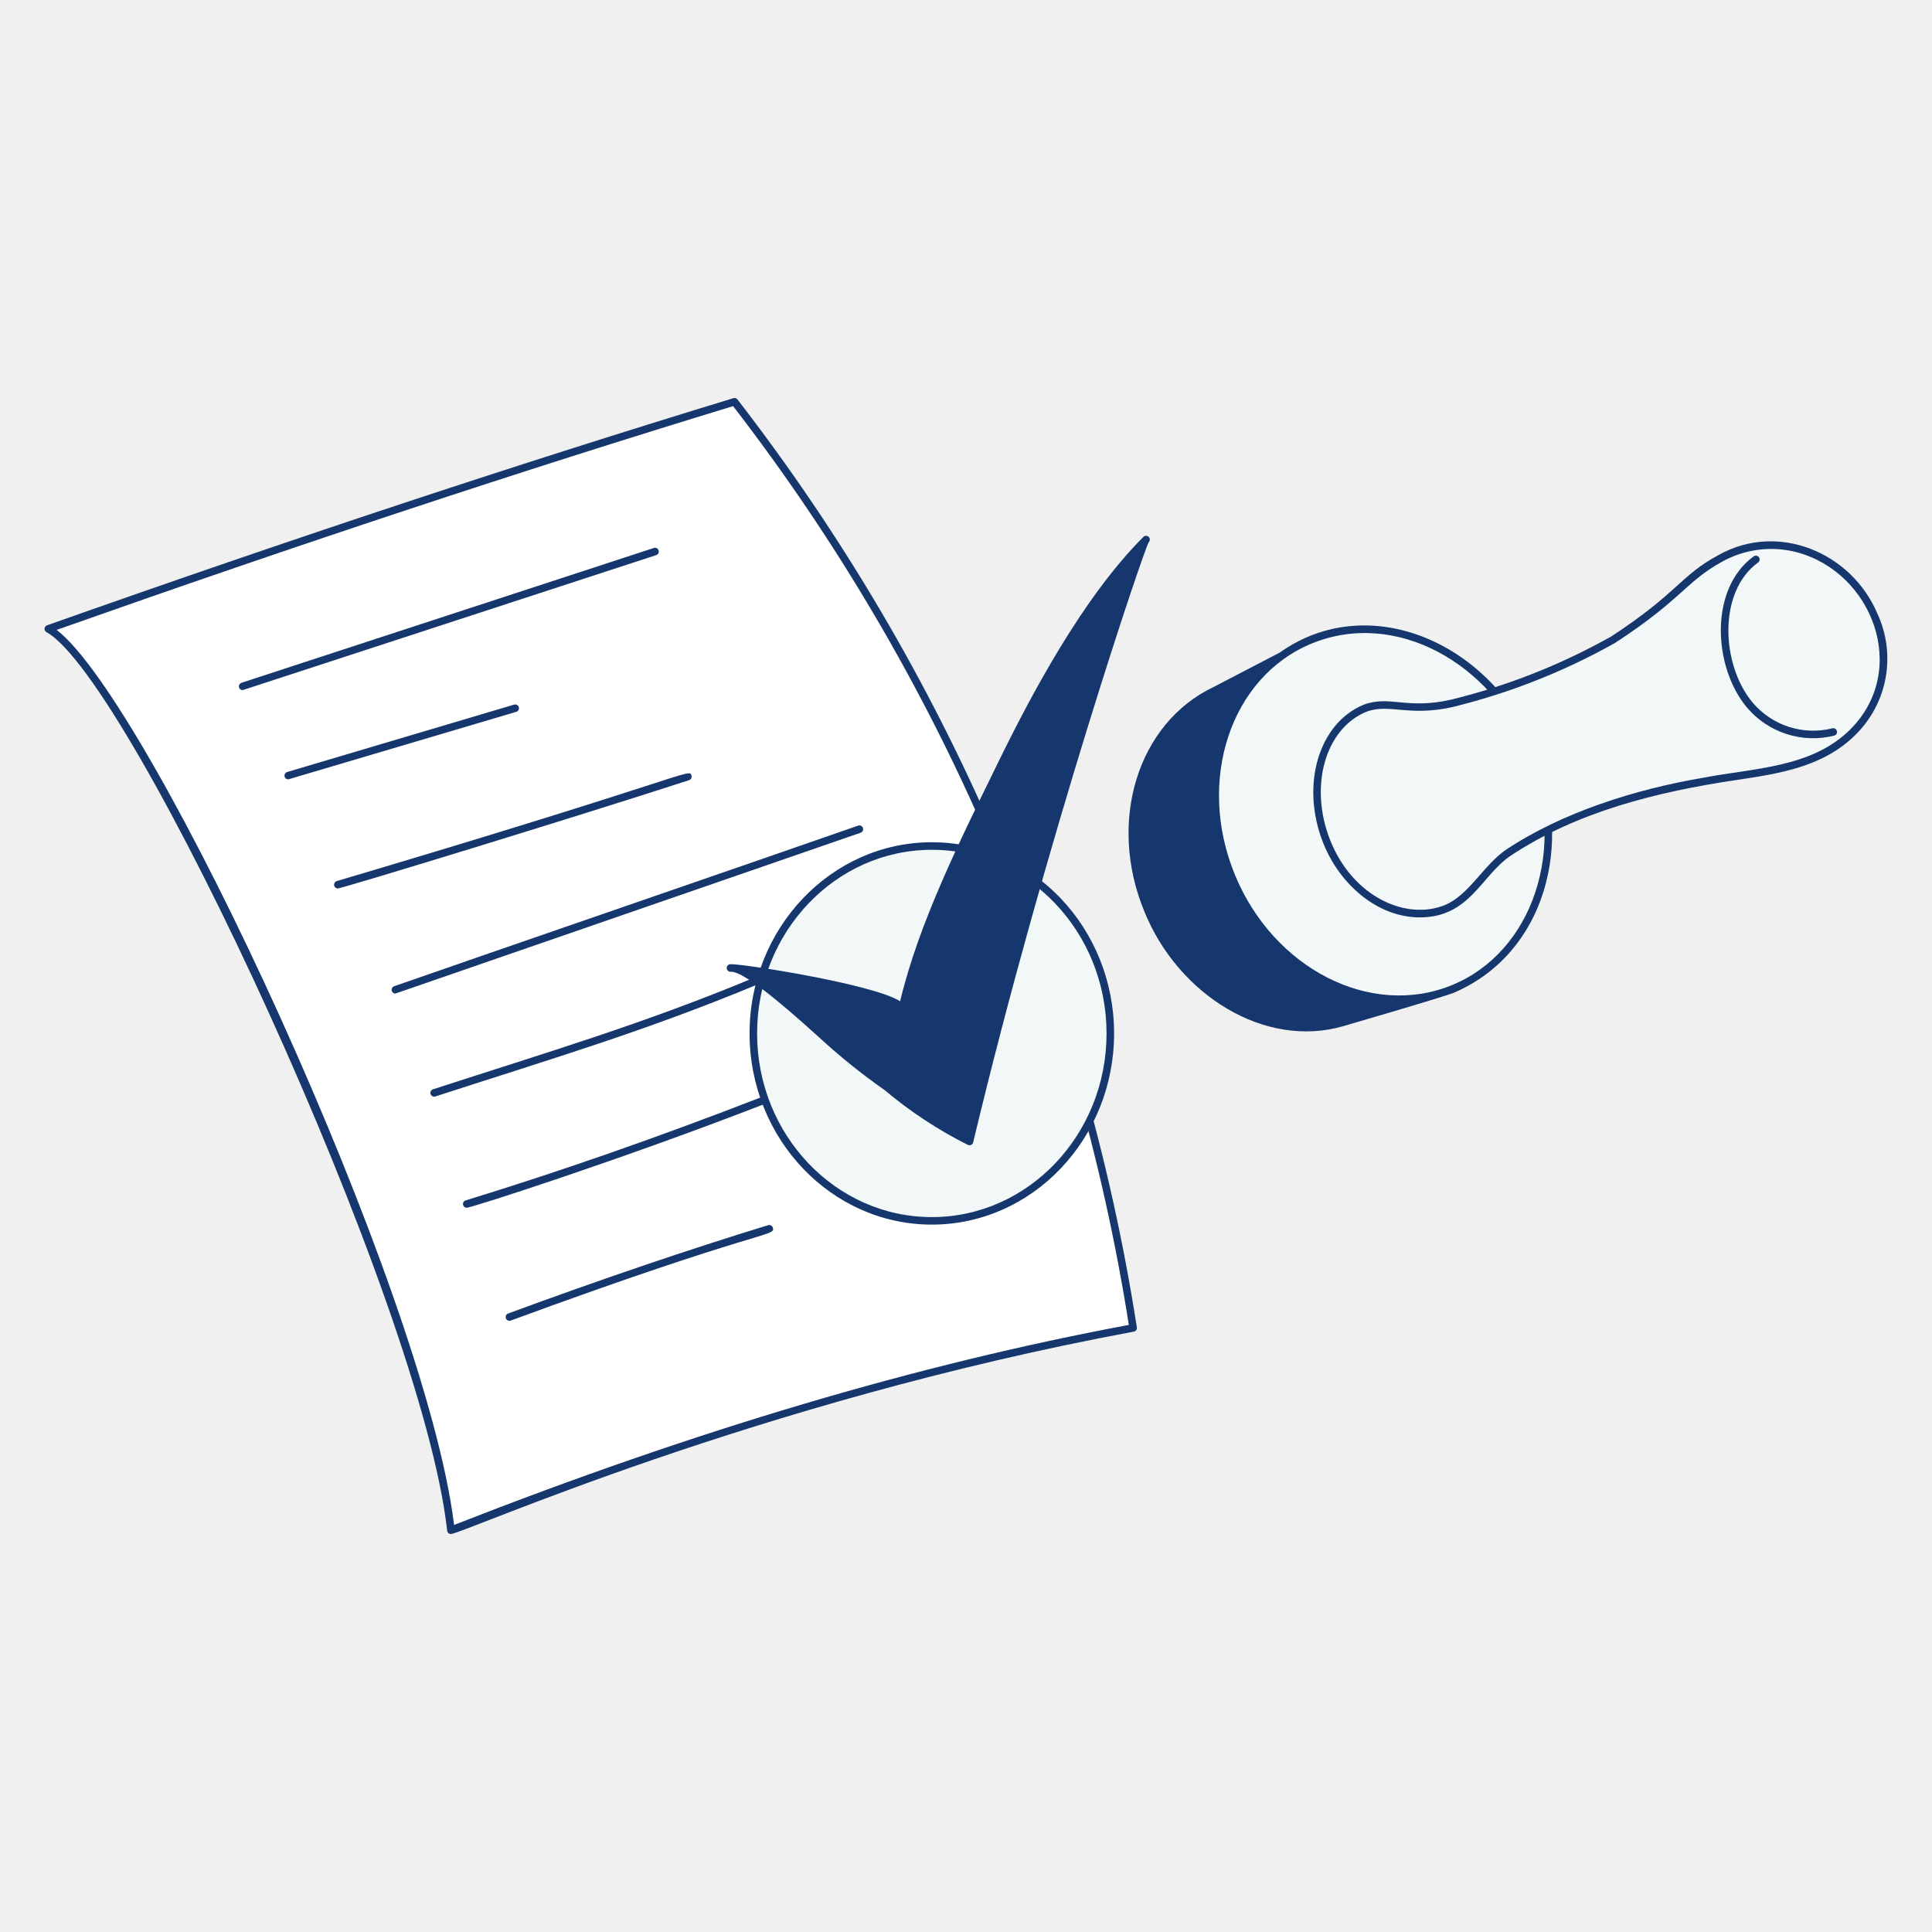
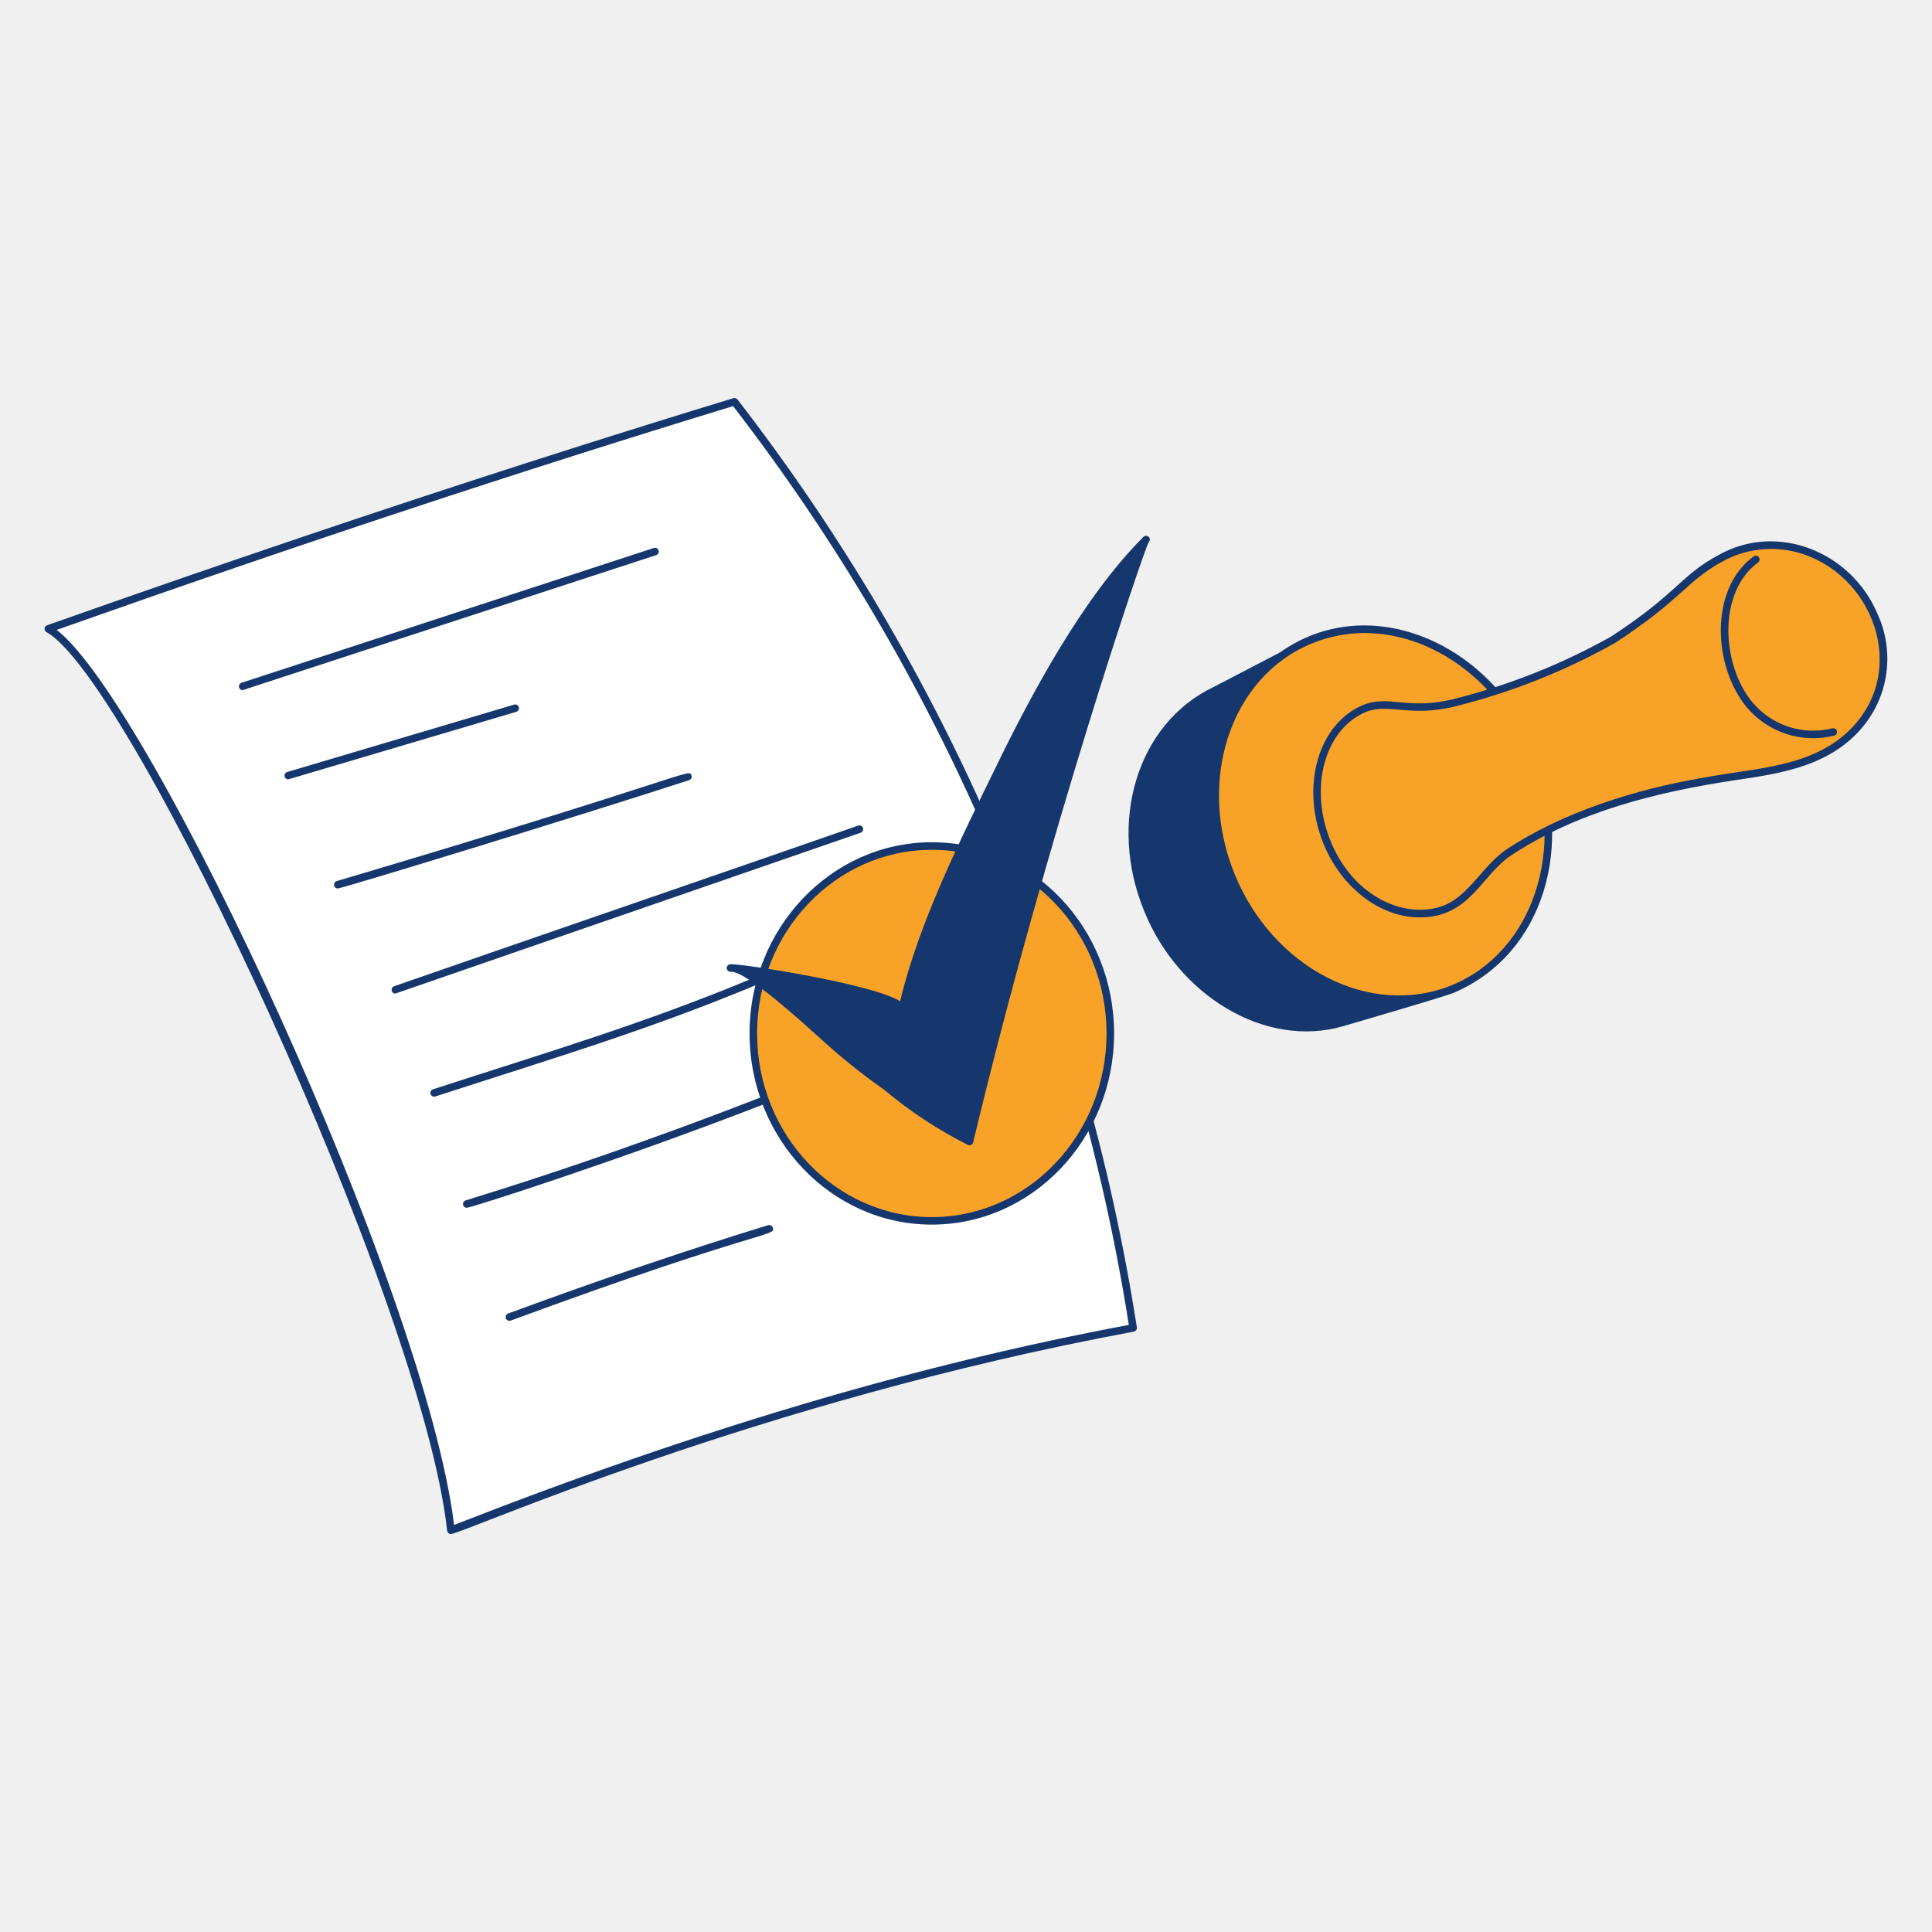
<svg xmlns="http://www.w3.org/2000/svg" width="174" height="174" viewBox="0 0 174 174" fill="none">
  <path d="M40.609 137.816C60.614 129.956 80.89 123.527 102.052 119.597C97.333 89.204 84.98 60.504 66.15 36.184C45.342 42.526 24.801 49.402 4.35 56.638C12.298 61.011 38.376 117.45 40.609 137.816Z" fill="white" />
  <path d="M40.609 138.156C40.525 138.156 40.444 138.125 40.382 138.069C40.32 138.013 40.28 137.936 40.271 137.853C38.029 117.397 11.816 61.134 4.186 56.933C4.129 56.901 4.082 56.854 4.051 56.796C4.02 56.739 4.007 56.673 4.012 56.608C4.017 56.543 4.041 56.481 4.081 56.429C4.121 56.377 4.175 56.338 4.237 56.316C26.482 48.448 46.702 41.76 66.051 35.86C66.117 35.84 66.187 35.84 66.253 35.861C66.318 35.882 66.376 35.922 66.418 35.976C85.27 60.349 97.644 89.099 102.387 119.545C102.401 119.632 102.38 119.722 102.329 119.794C102.278 119.866 102.201 119.915 102.114 119.93C67.983 126.267 41.651 138.156 40.609 138.156ZM5.102 56.73C13.613 63.264 38.32 116.268 40.895 137.339C62.75 128.777 82.636 122.881 101.665 119.324C96.915 89.189 84.659 60.733 66.025 36.577C46.938 42.398 27 48.992 5.102 56.73Z" fill="#15376D" />
  <path d="M21.854 62.154C21.774 62.154 21.696 62.125 21.635 62.073C21.574 62.021 21.533 61.949 21.52 61.869C21.508 61.79 21.523 61.708 21.565 61.639C21.607 61.571 21.672 61.519 21.748 61.493L58.899 49.347C58.983 49.323 59.074 49.332 59.152 49.373C59.229 49.415 59.288 49.484 59.315 49.568C59.343 49.652 59.336 49.742 59.298 49.822C59.26 49.901 59.192 49.962 59.109 49.992L21.854 62.154Z" fill="#15376D" />
  <path d="M25.962 70.192C25.881 70.193 25.802 70.163 25.74 70.11C25.678 70.056 25.638 69.983 25.626 69.902C25.615 69.821 25.632 69.739 25.676 69.67C25.72 69.602 25.788 69.551 25.866 69.528L46.317 63.455C46.402 63.434 46.492 63.446 46.568 63.489C46.644 63.533 46.7 63.604 46.725 63.688C46.75 63.772 46.741 63.862 46.701 63.94C46.661 64.017 46.593 64.077 46.51 64.105L25.962 70.192Z" fill="#15376D" />
  <path d="M30.427 80.016C30.346 80.017 30.267 79.987 30.205 79.934C30.143 79.881 30.103 79.807 30.091 79.726C30.079 79.645 30.097 79.563 30.141 79.494C30.185 79.425 30.253 79.375 30.331 79.352C62.286 69.874 62.051 69.147 62.275 69.838C62.303 69.923 62.296 70.016 62.255 70.096C62.214 70.176 62.143 70.237 62.058 70.265C51.699 73.63 30.793 80.016 30.427 80.016Z" fill="#15376D" />
  <path d="M35.607 89.483C35.527 89.483 35.45 89.454 35.389 89.403C35.328 89.351 35.287 89.28 35.273 89.201C35.26 89.122 35.275 89.041 35.315 88.972C35.356 88.903 35.419 88.85 35.495 88.823C42.641 86.322 70.148 76.856 77.291 74.355C77.375 74.327 77.467 74.333 77.547 74.373C77.627 74.412 77.689 74.481 77.718 74.565C77.748 74.649 77.743 74.741 77.705 74.822C77.667 74.903 77.599 74.965 77.515 74.996L35.607 89.483Z" fill="#15376D" />
  <path d="M38.986 98.109C49.513 94.688 57.879 92.23 67.985 88.027C68.026 88.009 68.07 88 68.115 88C68.159 88 68.203 88.009 68.245 88.026C68.327 88.061 68.393 88.127 68.429 88.209C68.446 88.25 68.455 88.295 68.455 88.339C68.456 88.384 68.447 88.428 68.43 88.469C68.413 88.51 68.388 88.548 68.356 88.579C68.325 88.611 68.287 88.636 68.246 88.653C58.125 92.863 49.767 95.321 39.196 98.754C39.111 98.778 39.021 98.768 38.943 98.727C38.865 98.686 38.807 98.616 38.779 98.533C38.752 98.449 38.758 98.358 38.797 98.279C38.835 98.2 38.903 98.139 38.986 98.109Z" fill="#15376D" />
  <path d="M42.037 108.773C41.956 108.774 41.877 108.744 41.816 108.691C41.754 108.638 41.714 108.565 41.702 108.484C41.69 108.404 41.707 108.322 41.75 108.253C41.794 108.184 41.86 108.133 41.938 108.11C50.52 105.475 59.217 102.44 68.528 98.829C68.611 98.8 68.703 98.804 68.783 98.841C68.864 98.877 68.927 98.944 68.96 99.026C68.992 99.109 68.99 99.2 68.955 99.282C68.92 99.363 68.855 99.428 68.773 99.462C55.887 104.459 42.449 108.773 42.037 108.773Z" fill="#15376D" />
  <path d="M45.762 118.297C54.251 115.174 61.911 112.572 69.179 110.342C69.265 110.316 69.357 110.326 69.437 110.368C69.516 110.41 69.576 110.481 69.603 110.567C69.857 111.397 68.754 110.567 45.997 118.933C45.955 118.949 45.911 118.956 45.866 118.954C45.822 118.952 45.778 118.942 45.737 118.923C45.697 118.904 45.66 118.878 45.63 118.845C45.6 118.813 45.576 118.774 45.561 118.732C45.546 118.691 45.538 118.646 45.54 118.602C45.542 118.557 45.553 118.513 45.571 118.473C45.59 118.432 45.616 118.396 45.649 118.366C45.682 118.335 45.72 118.312 45.762 118.297Z" fill="#15376D" />
-   <path d="M83.923 109.951C92.801 109.951 99.998 102.395 99.998 93.073C99.998 83.751 92.801 76.194 83.923 76.194C75.044 76.194 67.848 83.751 67.848 93.073C67.848 102.395 75.044 109.951 83.923 109.951Z" fill="#F2F7F8" />
+   <path d="M83.923 109.951C92.801 109.951 99.998 102.395 99.998 93.073C99.998 83.751 92.801 76.194 83.923 76.194C75.044 76.194 67.848 83.751 67.848 93.073C67.848 102.395 75.044 109.951 83.923 109.951Z" fill="#F8A227" />
  <path d="M83.923 110.291C74.875 110.291 67.508 102.567 67.508 93.073C67.508 83.578 74.871 75.854 83.923 75.854C92.974 75.854 100.337 83.578 100.337 93.073C100.337 102.567 92.973 110.291 83.923 110.291ZM83.923 76.535C75.245 76.535 68.186 83.955 68.186 93.074C68.186 102.194 75.245 109.615 83.923 109.615C92.6 109.615 99.658 102.195 99.658 93.074C99.658 83.954 92.599 76.533 83.923 76.533V76.535Z" fill="#15376D" />
  <path d="M102.972 48.358C97.517 53.822 92.88 62.539 89.78 68.9C86.544 75.532 82.761 83.056 81.067 90.176C78.61 88.61 66.684 86.758 65.762 86.841C65.673 86.848 65.589 86.89 65.531 86.959C65.472 87.027 65.444 87.116 65.451 87.206C65.457 87.296 65.5 87.379 65.568 87.437C65.637 87.496 65.726 87.525 65.816 87.518C67.216 87.431 72.4 92.204 73.758 93.415C75.617 95.129 77.59 96.718 79.662 98.169C81.966 100.107 84.489 101.768 87.18 103.118C87.225 103.139 87.275 103.148 87.325 103.146C87.399 103.145 87.472 103.119 87.53 103.072C87.588 103.024 87.629 102.959 87.646 102.886C94.157 75.648 103.132 49.183 103.461 48.829C103.508 48.781 103.539 48.719 103.552 48.653C103.564 48.587 103.556 48.519 103.529 48.458C103.502 48.396 103.457 48.344 103.401 48.308C103.344 48.272 103.278 48.253 103.211 48.255C103.166 48.255 103.122 48.265 103.081 48.283C103.04 48.3 103.003 48.326 102.972 48.358Z" fill="#15376D" />
-   <path d="M130.904 89.032C138.385 85.955 141.56 76.435 137.994 67.769C134.43 59.103 125.476 54.572 117.995 57.649C110.514 60.726 107.339 70.246 110.904 78.912C114.469 87.579 123.424 92.109 130.904 89.032Z" fill="#F2F7F8" />
+   <path d="M130.904 89.032C138.385 85.955 141.56 76.435 137.994 67.769C134.43 59.103 125.476 54.572 117.995 57.649C110.514 60.726 107.339 70.246 110.904 78.912C114.469 87.579 123.424 92.109 130.904 89.032Z" fill="#F8A227" />
  <path d="M138.308 67.64C134.259 57.798 123.234 53.111 115.265 58.766L109.319 61.863C102.446 65.114 99.706 74.014 103.077 82.124C106.107 89.569 113.88 94.488 120.999 92.412C129.037 90.063 130.633 89.541 130.999 89.383C139.216 85.808 141.723 75.933 138.308 67.64ZM130.775 88.719C123.479 91.72 114.706 87.263 111.218 78.784C107.73 70.305 110.828 60.964 118.123 57.962C125.722 54.838 134.329 59.752 137.68 67.898C141.168 76.378 138.069 85.719 130.775 88.719Z" fill="#15376D" />
-   <path d="M154.924 50.295C151.485 52.192 151.07 53.83 145.276 57.618C140.724 60.148 135.86 62.07 130.809 63.336C129.605 63.592 128.377 63.712 127.147 63.694C125.718 63.607 124.371 63.225 122.95 63.781C118.997 65.329 117.502 70.746 119.47 75.747C121.438 80.749 126.356 83.451 130.276 81.82C132.605 80.852 133.745 78.228 135.813 76.819C137.928 75.393 140.206 74.225 142.599 73.339C155.224 68.574 161.871 70.946 166.89 65.927C172.442 60.376 168.88 51.237 161.89 49.406C159.54 48.797 157.046 49.116 154.924 50.295Z" fill="#F2F7F8" />
+   <path d="M154.924 50.295C151.485 52.192 151.07 53.83 145.276 57.618C140.724 60.148 135.86 62.07 130.809 63.336C129.605 63.592 128.377 63.712 127.147 63.694C125.718 63.607 124.371 63.225 122.95 63.781C118.997 65.329 117.502 70.746 119.47 75.747C121.438 80.749 126.356 83.451 130.276 81.82C132.605 80.852 133.745 78.228 135.813 76.819C137.928 75.393 140.206 74.225 142.599 73.339C155.224 68.574 161.871 70.946 166.89 65.927C172.442 60.376 168.88 51.237 161.89 49.406C159.54 48.797 157.046 49.116 154.924 50.295Z" fill="#F8A227" />
  <path d="M127.873 82.623C124.079 82.623 120.648 79.682 119.151 75.872C117.116 70.692 118.763 65.126 122.821 63.467C125.159 62.589 126.694 63.936 130.732 63.003C135.759 61.768 140.595 59.858 145.108 57.323C151.165 53.361 151.309 51.855 154.758 49.998C160.124 46.967 166.742 49.752 169.077 55.253C169.914 57.051 170.177 59.064 169.828 61.017C169.479 62.969 168.536 64.767 167.127 66.163C164.208 69.082 160.222 69.676 156.366 70.252C149.232 71.315 141.997 73.104 135.997 77.105C133.36 78.936 132.336 82.622 127.873 82.623ZM123.068 64.098C119.36 65.615 117.882 70.787 119.782 75.623C121.815 80.797 126.667 82.931 130.144 81.506C132.308 80.591 133.583 77.955 135.616 76.541C140.719 73.139 147.301 71.087 153.346 70.054C157.982 69.162 163.177 69.16 166.648 65.683C171.983 60.349 168.657 51.544 161.801 49.729C159.535 49.143 157.13 49.452 155.085 50.592C151.779 52.419 151.567 53.91 145.462 57.9C140.885 60.47 135.982 62.408 130.885 63.662C126.917 64.58 125.115 63.331 123.068 64.098Z" fill="#15376D" />
  <path d="M157.346 63.735C154.283 60.1 153.908 53.039 157.937 50.109C158.01 50.056 158.101 50.035 158.19 50.049C158.279 50.063 158.358 50.111 158.411 50.184C158.464 50.257 158.486 50.348 158.472 50.437C158.458 50.526 158.409 50.605 158.336 50.658C154.671 53.324 155.03 59.937 157.861 63.293C158.721 64.305 159.847 65.057 161.111 65.464C162.376 65.871 163.729 65.916 165.018 65.595C165.105 65.572 165.198 65.585 165.276 65.63C165.354 65.675 165.41 65.75 165.433 65.837C165.457 65.924 165.444 66.017 165.399 66.094C165.354 66.172 165.279 66.229 165.192 66.252C163.78 66.606 162.296 66.557 160.91 66.112C159.524 65.668 158.289 64.844 157.346 63.735Z" fill="#15376D" />
</svg>
